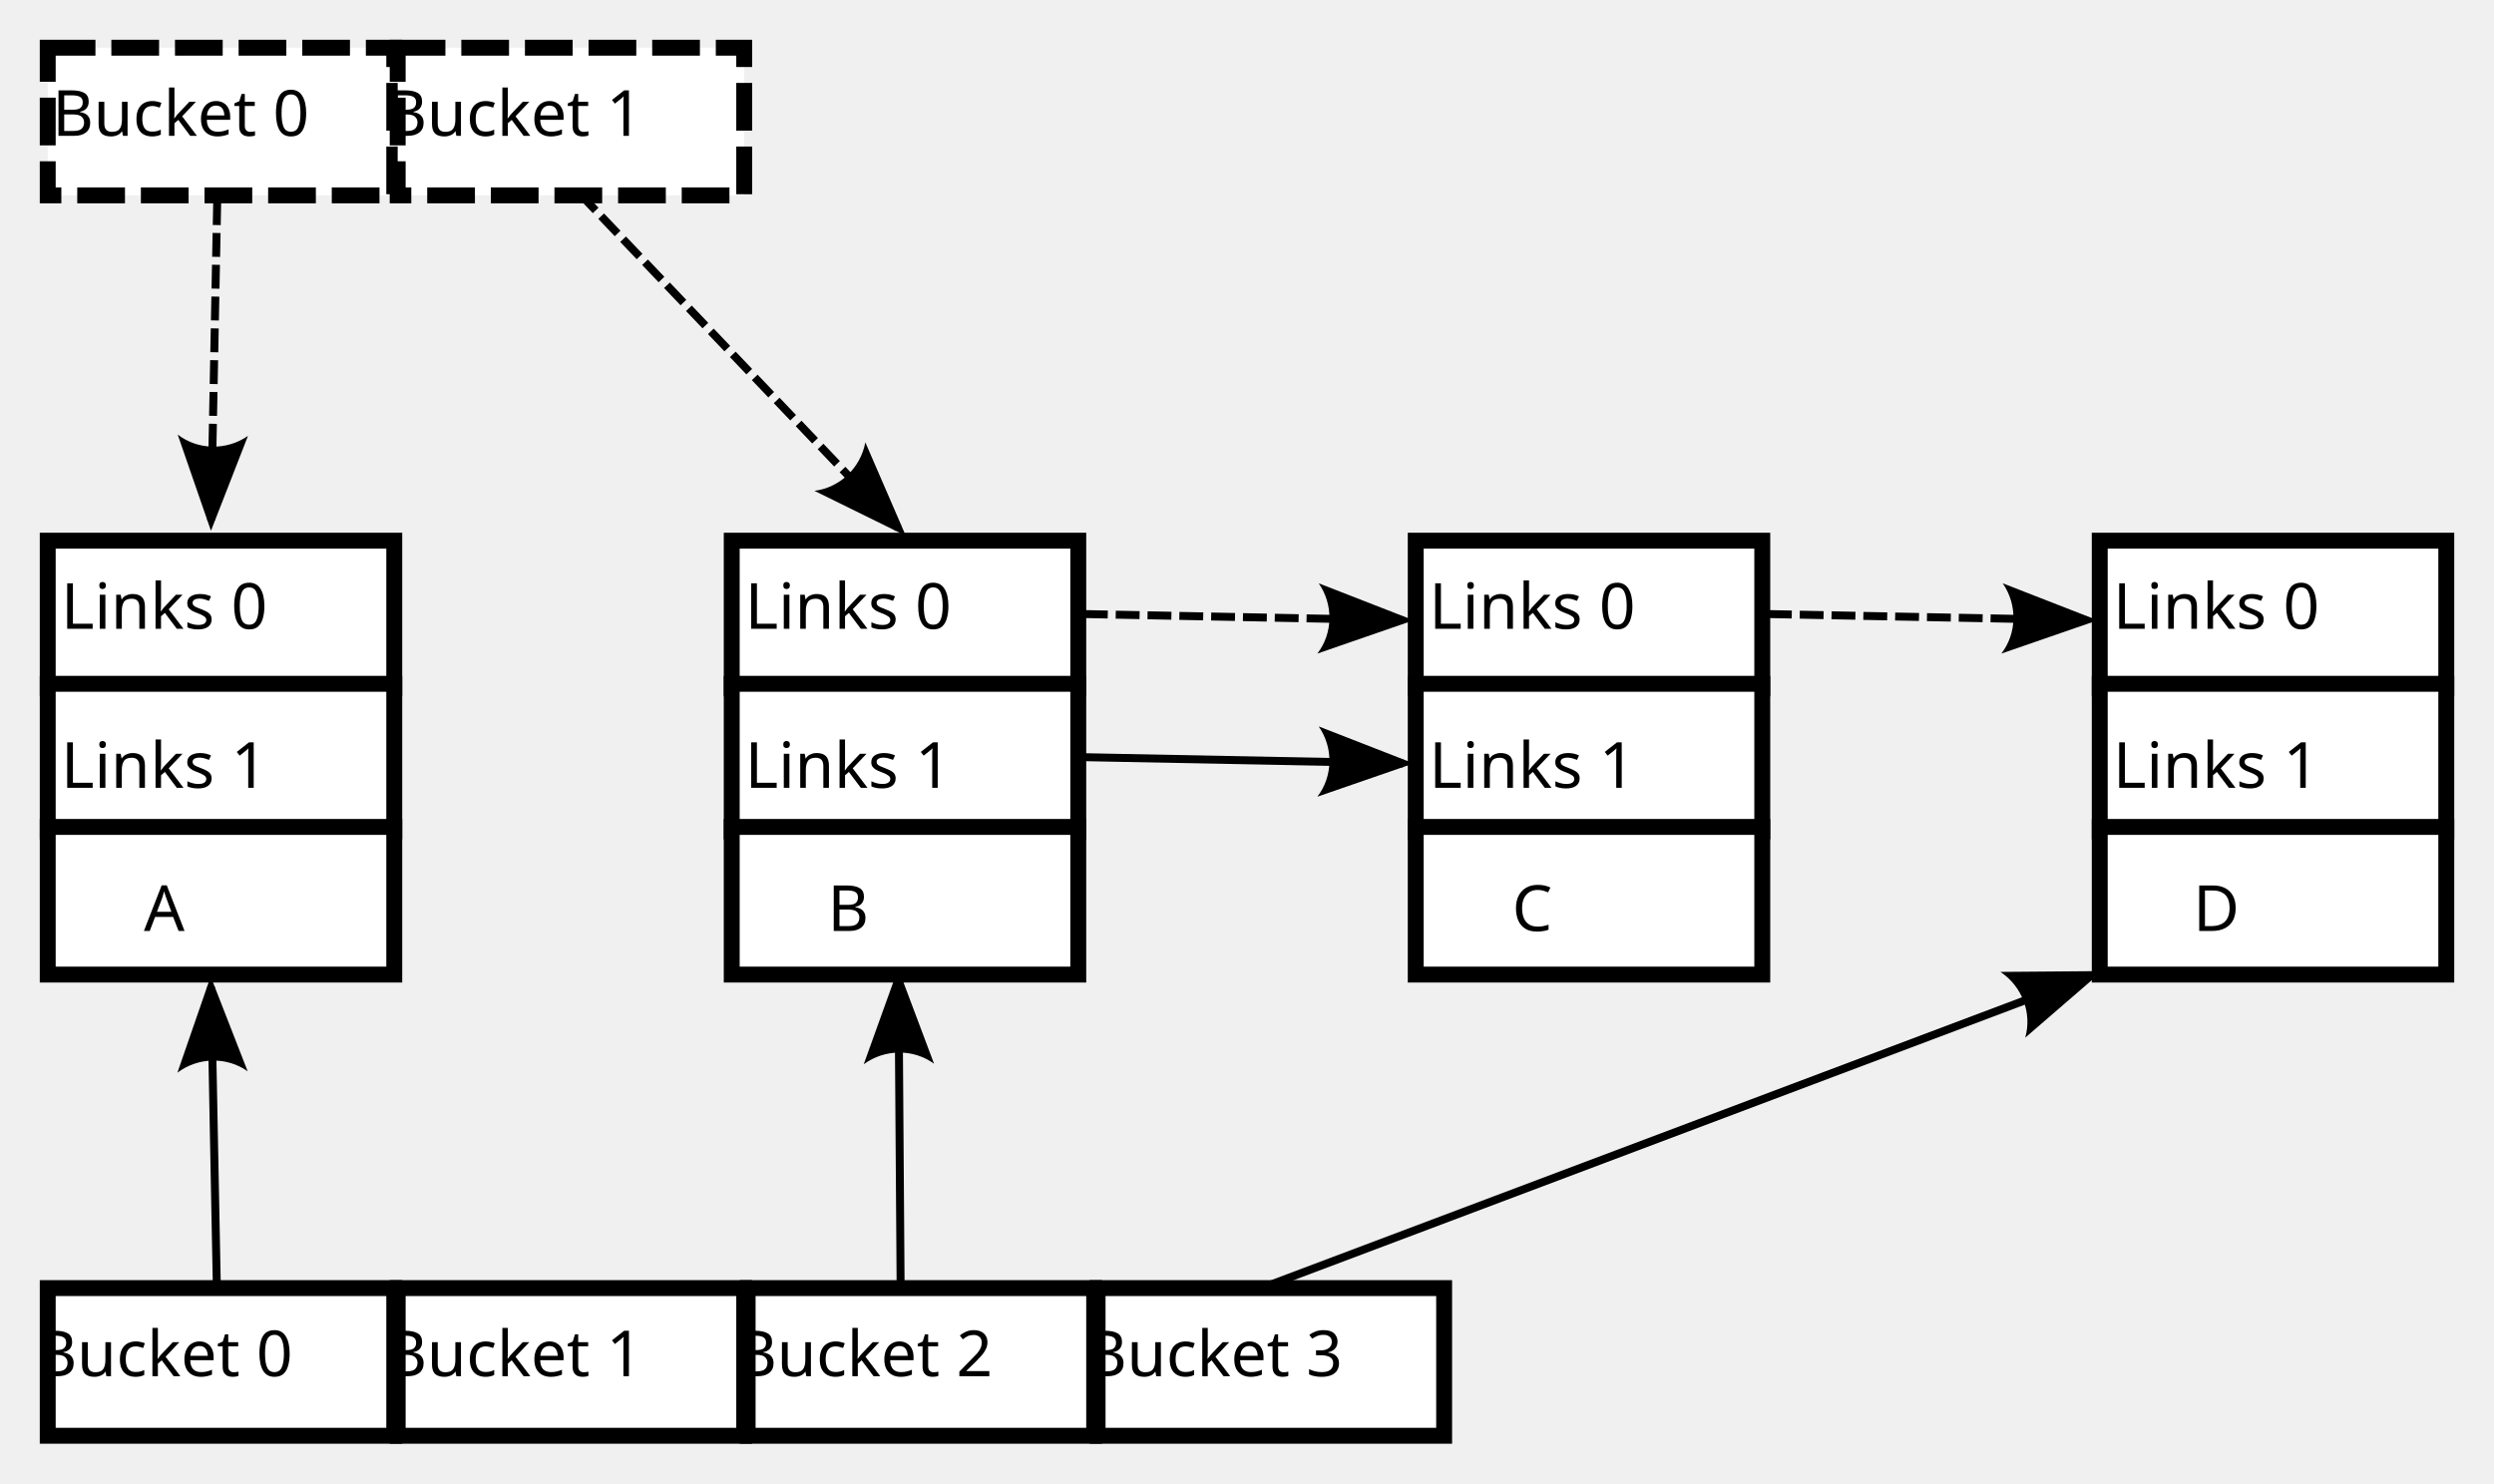
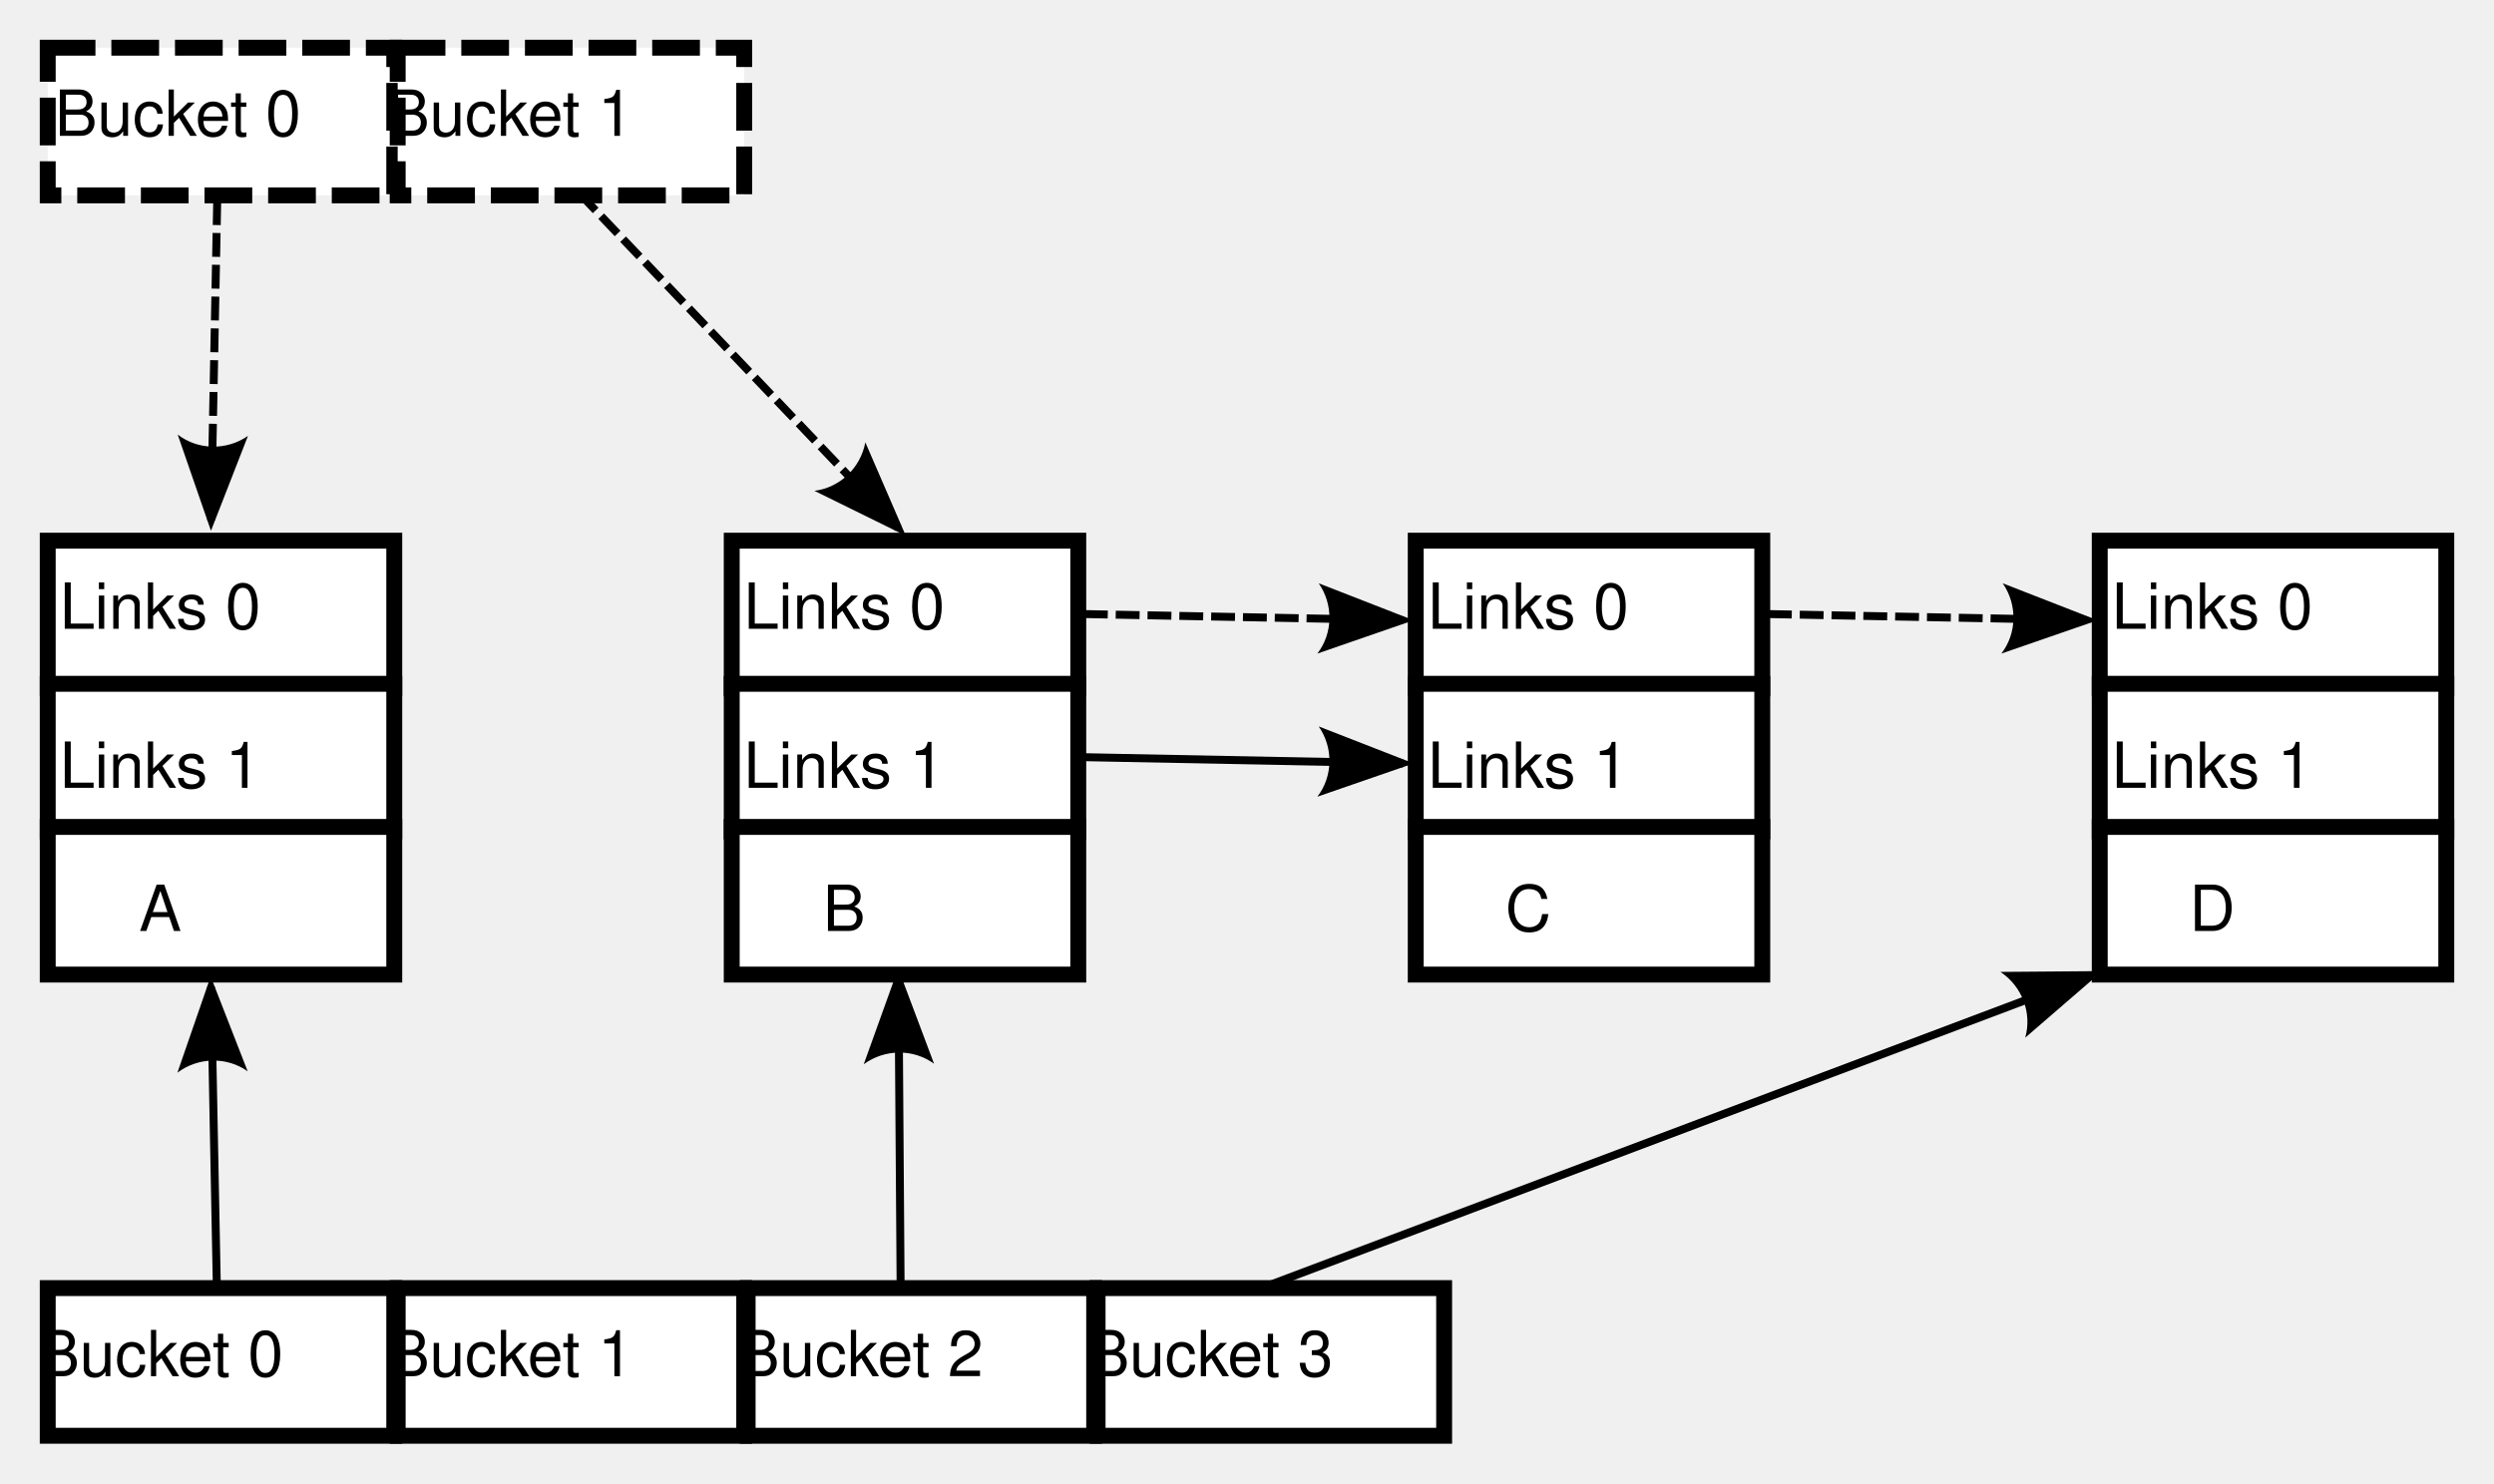
<svg xmlns="http://www.w3.org/2000/svg" width="313.571" height="186.571" id="svg2" version="1.1">
  <defs id="defs4">
    <marker orient="auto" refY="0" refX="0" id="Arrow2Lend" style="overflow:visible">
      <path id="path3803" style="fill-rule:evenodd;stroke-width:0.625;stroke-linejoin:round" d="M 8.719,4.034 -2.207,0.016 8.719,-4.002 c -1.745,2.372 -1.735,5.617 -6e-7,8.035 z" transform="matrix(-1.1,0,0,-1.1,-1.1,0)" />
    </marker>
    <marker orient="auto" refY="0" refX="0" id="Arrow1Lend" style="overflow:visible">
      <path id="path3785" d="M 0,0 5,-5 -12.5,0 5,5 0,0 z" style="fill-rule:evenodd;stroke:#000000;stroke-width:1pt" transform="matrix(-0.8,0,0,-0.8,-10,0)" />
    </marker>
    <marker orient="auto" refY="0" refX="0" id="Arrow2Lend-2" style="overflow:visible">
      <path id="path3803-8" style="fill-rule:evenodd;stroke-width:0.625;stroke-linejoin:round" d="M 8.719,4.034 -2.207,0.016 8.719,-4.002 c -1.745,2.372 -1.735,5.617 -6e-7,8.035 z" transform="matrix(-1.1,0,0,-1.1,-1.1,0)" />
    </marker>
  </defs>
  <g id="layer1" transform="translate(-28.28571,-344.2193)">
-     <text xml:space="preserve" style="font-size:8px;font-style:normal;font-variant:normal;font-weight:normal;font-stretch:normal;text-align:center;line-height:125%;letter-spacing:0px;word-spacing:0px;writing-mode:lr-tb;text-anchor:middle;fill:#000000;fill-opacity:1;stroke:none;font-family:Sans;-inkscape-font-specification:Sans" x="127.784" y="20.996" id="text5020">
+     <text xml:space="preserve" style="font-size:8px;font-style:normal;font-variant:normal;font-weight:normal;font-stretch:normal;text-align:center;line-height:125%;letter-spacing:0px;word-spacing:0px;writing-mode:lr-tb;text-anchor:middle;fill:#000000;fill-opacity:1;stroke:none;font-family:Nimbus Sans L;-inkscape-font-specification:Nimbus Sans L" x="127.784" y="20.996" id="text5020">
      <tspan id="tspan5022" x="127.784" y="20.996" />
    </text>
    <g transform="translate(0,402)" id="g4253">
      <rect y="10.219" x="34.286" height="18.571" width="43.571" id="rect4255" style="fill:#ffffff;fill-opacity:1;stroke:#000000;stroke-width:2;stroke-miterlimit:4;stroke-opacity:1;stroke-dasharray:none;stroke-dashoffset:0" />
-       <text xml:space="preserve" style="font-size:8px;font-style:normal;font-variant:normal;font-weight:normal;font-stretch:normal;text-align:center;line-height:125%;letter-spacing:0px;word-spacing:0px;writing-mode:lr-tb;text-anchor:middle;fill:#000000;fill-opacity:1;stroke:none;font-family:Sans;-inkscape-font-specification:Sans" x="56.214" y="21.301" id="text4257">
+       <text xml:space="preserve" style="font-size:8px;font-style:normal;font-variant:normal;font-weight:normal;font-stretch:normal;text-align:center;line-height:125%;letter-spacing:0px;word-spacing:0px;writing-mode:lr-tb;text-anchor:middle;fill:#000000;fill-opacity:1;stroke:none;font-family:Nimbus Sans L;-inkscape-font-specification:Nimbus Sans L" x="56.214" y="21.301" id="text4257">
        <tspan id="tspan4259" x="56.214" y="21.301">Links 0</tspan>
      </text>
      <rect style="fill:#ffffff;fill-opacity:1;stroke:#000000;stroke-width:2;stroke-miterlimit:4;stroke-opacity:1;stroke-dasharray:none;stroke-dashoffset:0" id="rect4261" width="43.571" height="18.571" x="34.286" y="28.219" />
-       <text id="text4263" y="41.301" x="56.214" style="font-size:8px;font-style:normal;font-variant:normal;font-weight:normal;font-stretch:normal;text-align:center;line-height:125%;letter-spacing:0px;word-spacing:0px;writing-mode:lr-tb;text-anchor:middle;fill:#000000;fill-opacity:1;stroke:none;font-family:Sans;-inkscape-font-specification:Sans" xml:space="preserve">
+       <text id="text4263" y="41.301" x="56.214" style="font-size:8px;font-style:normal;font-variant:normal;font-weight:normal;font-stretch:normal;text-align:center;line-height:125%;letter-spacing:0px;word-spacing:0px;writing-mode:lr-tb;text-anchor:middle;fill:#000000;fill-opacity:1;stroke:none;font-family:Nimbus Sans L;-inkscape-font-specification:Nimbus Sans L" xml:space="preserve">
        <tspan y="41.301" x="56.214" id="tspan4265">Links 1</tspan>
      </text>
      <rect y="46.219" x="34.286" height="18.571" width="43.571" id="rect4267" style="fill:#ffffff;fill-opacity:1;stroke:#000000;stroke-width:2;stroke-miterlimit:4;stroke-opacity:1;stroke-dasharray:none;stroke-dashoffset:0" />
-       <text xml:space="preserve" style="font-size:8px;font-style:normal;font-variant:normal;font-weight:normal;font-stretch:normal;text-align:center;line-height:125%;letter-spacing:0px;word-spacing:0px;writing-mode:lr-tb;text-anchor:middle;fill:#000000;fill-opacity:1;stroke:none;font-family:Sans;-inkscape-font-specification:Sans" x="56.214" y="59.301" id="text4269">
+       <text xml:space="preserve" style="font-size:8px;font-style:normal;font-variant:normal;font-weight:normal;font-stretch:normal;text-align:center;line-height:125%;letter-spacing:0px;word-spacing:0px;writing-mode:lr-tb;text-anchor:middle;fill:#000000;fill-opacity:1;stroke:none;font-family:Nimbus Sans L;-inkscape-font-specification:Nimbus Sans L" x="56.214" y="59.301" id="text4269">
        <tspan id="tspan4271" x="56.214" y="59.301">A</tspan>
      </text>
    </g>
    <g id="g4273" transform="translate(86,402)">
      <rect style="fill:#ffffff;fill-opacity:1;stroke:#000000;stroke-width:2;stroke-miterlimit:4;stroke-opacity:1;stroke-dasharray:none;stroke-dashoffset:0" id="rect4275" width="43.571" height="18.571" x="34.286" y="10.219" />
-       <text id="text4277" y="21.301" x="56.214" style="font-size:8px;font-style:normal;font-variant:normal;font-weight:normal;font-stretch:normal;text-align:center;line-height:125%;letter-spacing:0px;word-spacing:0px;writing-mode:lr-tb;text-anchor:middle;fill:#000000;fill-opacity:1;stroke:none;font-family:Sans;-inkscape-font-specification:Sans" xml:space="preserve">
+       <text id="text4277" y="21.301" x="56.214" style="font-size:8px;font-style:normal;font-variant:normal;font-weight:normal;font-stretch:normal;text-align:center;line-height:125%;letter-spacing:0px;word-spacing:0px;writing-mode:lr-tb;text-anchor:middle;fill:#000000;fill-opacity:1;stroke:none;font-family:Nimbus Sans L;-inkscape-font-specification:Nimbus Sans L" xml:space="preserve">
        <tspan y="21.301" x="56.214" id="tspan4279">Links 0</tspan>
      </text>
      <rect y="28.219" x="34.286" height="18.571" width="43.571" id="rect4281" style="fill:#ffffff;fill-opacity:1;stroke:#000000;stroke-width:2;stroke-miterlimit:4;stroke-opacity:1;stroke-dasharray:none;stroke-dashoffset:0" />
-       <text xml:space="preserve" style="font-size:8px;font-style:normal;font-variant:normal;font-weight:normal;font-stretch:normal;text-align:center;line-height:125%;letter-spacing:0px;word-spacing:0px;writing-mode:lr-tb;text-anchor:middle;fill:#000000;fill-opacity:1;stroke:none;font-family:Sans;-inkscape-font-specification:Sans" x="56.214" y="41.301" id="text4283">
+       <text xml:space="preserve" style="font-size:8px;font-style:normal;font-variant:normal;font-weight:normal;font-stretch:normal;text-align:center;line-height:125%;letter-spacing:0px;word-spacing:0px;writing-mode:lr-tb;text-anchor:middle;fill:#000000;fill-opacity:1;stroke:none;font-family:Nimbus Sans L;-inkscape-font-specification:Nimbus Sans L" x="56.214" y="41.301" id="text4283">
        <tspan id="tspan4285" x="56.214" y="41.301">Links 1</tspan>
      </text>
      <rect style="fill:#ffffff;fill-opacity:1;stroke:#000000;stroke-width:2;stroke-miterlimit:4;stroke-opacity:1;stroke-dasharray:none;stroke-dashoffset:0" id="rect4287" width="43.571" height="18.571" x="34.286" y="46.219" />
-       <text id="text4289" y="59.301" x="56.214" style="font-size:8px;font-style:normal;font-variant:normal;font-weight:normal;font-stretch:normal;text-align:center;line-height:125%;letter-spacing:0px;word-spacing:0px;writing-mode:lr-tb;text-anchor:middle;fill:#000000;fill-opacity:1;stroke:none;font-family:Sans;-inkscape-font-specification:Sans" xml:space="preserve">
+       <text id="text4289" y="59.301" x="56.214" style="font-size:8px;font-style:normal;font-variant:normal;font-weight:normal;font-stretch:normal;text-align:center;line-height:125%;letter-spacing:0px;word-spacing:0px;writing-mode:lr-tb;text-anchor:middle;fill:#000000;fill-opacity:1;stroke:none;font-family:Nimbus Sans L;-inkscape-font-specification:Nimbus Sans L" xml:space="preserve">
        <tspan y="59.301" x="56.214" id="tspan4291">B</tspan>
      </text>
    </g>
    <path id="path4293" d="m 250.567,421.447 40.125,0.776" style="fill:none;stroke:#000000;stroke-width:1;stroke-linecap:butt;stroke-linejoin:miter;stroke-opacity:1;marker-end:url(#Arrow2Lend);stroke-miterlimit:4;stroke-dasharray:3,1;stroke-dashoffset:0" />
    <g id="g4295" transform="translate(172,402)">
      <rect style="fill:#ffffff;fill-opacity:1;stroke:#000000;stroke-width:2;stroke-miterlimit:4;stroke-opacity:1;stroke-dasharray:none;stroke-dashoffset:0" id="rect4297" width="43.571" height="18.571" x="34.286" y="10.219" />
-       <text id="text4299" y="21.301" x="56.214" style="font-size:8px;font-style:normal;font-variant:normal;font-weight:normal;font-stretch:normal;text-align:center;line-height:125%;letter-spacing:0px;word-spacing:0px;writing-mode:lr-tb;text-anchor:middle;fill:#000000;fill-opacity:1;stroke:none;font-family:Sans;-inkscape-font-specification:Sans" xml:space="preserve">
+       <text id="text4299" y="21.301" x="56.214" style="font-size:8px;font-style:normal;font-variant:normal;font-weight:normal;font-stretch:normal;text-align:center;line-height:125%;letter-spacing:0px;word-spacing:0px;writing-mode:lr-tb;text-anchor:middle;fill:#000000;fill-opacity:1;stroke:none;font-family:Nimbus Sans L;-inkscape-font-specification:Nimbus Sans L" xml:space="preserve">
        <tspan y="21.301" x="56.214" id="tspan4301">Links 0</tspan>
      </text>
      <rect y="28.219" x="34.286" height="18.571" width="43.571" id="rect4303" style="fill:#ffffff;fill-opacity:1;stroke:#000000;stroke-width:2;stroke-miterlimit:4;stroke-opacity:1;stroke-dasharray:none;stroke-dashoffset:0" />
-       <text xml:space="preserve" style="font-size:8px;font-style:normal;font-variant:normal;font-weight:normal;font-stretch:normal;text-align:center;line-height:125%;letter-spacing:0px;word-spacing:0px;writing-mode:lr-tb;text-anchor:middle;fill:#000000;fill-opacity:1;stroke:none;font-family:Sans;-inkscape-font-specification:Sans" x="56.214" y="41.301" id="text4305">
+       <text xml:space="preserve" style="font-size:8px;font-style:normal;font-variant:normal;font-weight:normal;font-stretch:normal;text-align:center;line-height:125%;letter-spacing:0px;word-spacing:0px;writing-mode:lr-tb;text-anchor:middle;fill:#000000;fill-opacity:1;stroke:none;font-family:Nimbus Sans L;-inkscape-font-specification:Nimbus Sans L" x="56.214" y="41.301" id="text4305">
        <tspan id="tspan4307" x="56.214" y="41.301">Links 1</tspan>
      </text>
      <rect style="fill:#ffffff;fill-opacity:1;stroke:#000000;stroke-width:2;stroke-miterlimit:4;stroke-opacity:1;stroke-dasharray:none;stroke-dashoffset:0" id="rect4309" width="43.571" height="18.571" x="34.286" y="46.219" />
-       <text id="text4311" y="59.301" x="56.214" style="font-size:8px;font-style:normal;font-variant:normal;font-weight:normal;font-stretch:normal;text-align:center;line-height:125%;letter-spacing:0px;word-spacing:0px;writing-mode:lr-tb;text-anchor:middle;fill:#000000;fill-opacity:1;stroke:none;font-family:Sans;-inkscape-font-specification:Sans" xml:space="preserve">
+       <text id="text4311" y="59.301" x="56.214" style="font-size:8px;font-style:normal;font-variant:normal;font-weight:normal;font-stretch:normal;text-align:center;line-height:125%;letter-spacing:0px;word-spacing:0px;writing-mode:lr-tb;text-anchor:middle;fill:#000000;fill-opacity:1;stroke:none;font-family:Nimbus Sans L;-inkscape-font-specification:Nimbus Sans L" xml:space="preserve">
        <tspan y="59.301" x="56.214" id="tspan4313">C</tspan>
      </text>
    </g>
    <g transform="translate(258,402)" id="g4315">
      <rect y="10.219" x="34.286" height="18.571" width="43.571" id="rect4317" style="fill:#ffffff;fill-opacity:1;stroke:#000000;stroke-width:2;stroke-miterlimit:4;stroke-opacity:1;stroke-dasharray:none;stroke-dashoffset:0" />
-       <text xml:space="preserve" style="font-size:8px;font-style:normal;font-variant:normal;font-weight:normal;font-stretch:normal;text-align:center;line-height:125%;letter-spacing:0px;word-spacing:0px;writing-mode:lr-tb;text-anchor:middle;fill:#000000;fill-opacity:1;stroke:none;font-family:Sans;-inkscape-font-specification:Sans" x="56.214" y="21.301" id="text4319">
+       <text xml:space="preserve" style="font-size:8px;font-style:normal;font-variant:normal;font-weight:normal;font-stretch:normal;text-align:center;line-height:125%;letter-spacing:0px;word-spacing:0px;writing-mode:lr-tb;text-anchor:middle;fill:#000000;fill-opacity:1;stroke:none;font-family:Nimbus Sans L;-inkscape-font-specification:Nimbus Sans L" x="56.214" y="21.301" id="text4319">
        <tspan id="tspan4321" x="56.214" y="21.301">Links 0</tspan>
      </text>
      <rect style="fill:#ffffff;fill-opacity:1;stroke:#000000;stroke-width:2;stroke-miterlimit:4;stroke-opacity:1;stroke-dasharray:none;stroke-dashoffset:0" id="rect4323" width="43.571" height="18.571" x="34.286" y="28.219" />
-       <text id="text4325" y="41.301" x="56.214" style="font-size:8px;font-style:normal;font-variant:normal;font-weight:normal;font-stretch:normal;text-align:center;line-height:125%;letter-spacing:0px;word-spacing:0px;writing-mode:lr-tb;text-anchor:middle;fill:#000000;fill-opacity:1;stroke:none;font-family:Sans;-inkscape-font-specification:Sans" xml:space="preserve">
+       <text id="text4325" y="41.301" x="56.214" style="font-size:8px;font-style:normal;font-variant:normal;font-weight:normal;font-stretch:normal;text-align:center;line-height:125%;letter-spacing:0px;word-spacing:0px;writing-mode:lr-tb;text-anchor:middle;fill:#000000;fill-opacity:1;stroke:none;font-family:Nimbus Sans L;-inkscape-font-specification:Nimbus Sans L" xml:space="preserve">
        <tspan y="41.301" x="56.214" id="tspan4327">Links 1</tspan>
      </text>
      <rect y="46.219" x="34.286" height="18.571" width="43.571" id="rect4329" style="fill:#ffffff;fill-opacity:1;stroke:#000000;stroke-width:2;stroke-miterlimit:4;stroke-opacity:1;stroke-dasharray:none;stroke-dashoffset:0" />
-       <text xml:space="preserve" style="font-size:8px;font-style:normal;font-variant:normal;font-weight:normal;font-stretch:normal;text-align:center;line-height:125%;letter-spacing:0px;word-spacing:0px;writing-mode:lr-tb;text-anchor:middle;fill:#000000;fill-opacity:1;stroke:none;font-family:Sans;-inkscape-font-specification:Sans" x="56.214" y="59.301" id="text4331">
+       <text xml:space="preserve" style="font-size:8px;font-style:normal;font-variant:normal;font-weight:normal;font-stretch:normal;text-align:center;line-height:125%;letter-spacing:0px;word-spacing:0px;writing-mode:lr-tb;text-anchor:middle;fill:#000000;fill-opacity:1;stroke:none;font-family:Nimbus Sans L;-inkscape-font-specification:Nimbus Sans L" x="56.214" y="59.301" id="text4331">
        <tspan id="tspan4333" x="56.214" y="59.301">D</tspan>
      </text>
    </g>
    <rect style="fill:#ffffff;fill-opacity:1;stroke:#000000;stroke-width:2;stroke-miterlimit:4;stroke-opacity:1;stroke-dasharray:6, 2;stroke-dashoffset:0" id="rect4337" width="43.571" height="18.571" x="34.286" y="350.219" />
-     <text id="text4339" y="361.301" x="56.214" style="font-size:8px;font-style:normal;font-variant:normal;font-weight:normal;font-stretch:normal;text-align:center;line-height:125%;letter-spacing:0px;word-spacing:0px;writing-mode:lr-tb;text-anchor:middle;fill:#000000;fill-opacity:1;stroke:none;font-family:Sans;-inkscape-font-specification:Sans" xml:space="preserve">
+     <text id="text4339" y="361.301" x="56.214" style="font-size:8px;font-style:normal;font-variant:normal;font-weight:normal;font-stretch:normal;text-align:center;line-height:125%;letter-spacing:0px;word-spacing:0px;writing-mode:lr-tb;text-anchor:middle;fill:#000000;fill-opacity:1;stroke:none;font-family:Nimbus Sans L;-inkscape-font-specification:Nimbus Sans L" xml:space="preserve">
      <tspan y="361.301" x="56.214" id="tspan4341">Bucket 0</tspan>
    </text>
    <path id="path4343" d="m 55.595,369.522 -0.776,40.125" style="fill:none;stroke:#000000;stroke-width:1;stroke-linecap:butt;stroke-linejoin:miter;stroke-miterlimit:4;stroke-opacity:1;stroke-dasharray:3, 1;stroke-dashoffset:0;marker-end:url(#Arrow2Lend)" />
    <g transform="translate(44,340)" id="g4345" style="stroke-width:2;stroke-miterlimit:4;stroke-dasharray:6, 2;stroke-dashoffset:0">
      <rect style="fill:#ffffff;fill-opacity:1;stroke:#000000;stroke-width:2;stroke-miterlimit:4;stroke-opacity:1;stroke-dasharray:6, 2;stroke-dashoffset:0" id="rect4347" width="43.571" height="18.571" x="34.286" y="10.219" />
-       <text id="text4349" y="21.301" x="56.214" style="font-size:8px;font-style:normal;font-variant:normal;font-weight:normal;font-stretch:normal;text-align:center;line-height:125%;letter-spacing:0px;word-spacing:0px;writing-mode:lr-tb;text-anchor:middle;fill:#000000;fill-opacity:1;stroke:none;font-family:Sans;-inkscape-font-specification:Sans" xml:space="preserve">
+       <text id="text4349" y="21.301" x="56.214" style="font-size:8px;font-style:normal;font-variant:normal;font-weight:normal;font-stretch:normal;text-align:center;line-height:125%;letter-spacing:0px;word-spacing:0px;writing-mode:lr-tb;text-anchor:middle;fill:#000000;fill-opacity:1;stroke:none;font-family:Nimbus Sans L;-inkscape-font-specification:Nimbus Sans L" xml:space="preserve">
        <tspan y="21.301" x="56.214" id="tspan4351">Bucket 1</tspan>
      </text>
    </g>
    <path style="fill:none;stroke:#000000;stroke-width:1;stroke-linecap:butt;stroke-linejoin:miter;stroke-miterlimit:4;stroke-opacity:1;stroke-dasharray:none;stroke-dashoffset:0;marker-end:url(#Arrow2Lend)" d="m 164.567,439.447 40.125,0.776" id="path4353" />
    <path style="fill:none;stroke:#000000;stroke-width:1;stroke-linecap:butt;stroke-linejoin:miter;stroke-miterlimit:4;stroke-opacity:1;stroke-dasharray:none;stroke-dashoffset:0;marker-end:url(#Arrow2Lend)" d="m 55.595,508.475 -0.776,-40.125" id="path4355" />
    <g style="stroke-width:2;stroke-miterlimit:4;stroke-dasharray:none;stroke-dashoffset:0" transform="translate(0,496)" id="g4357">
      <rect style="fill:#ffffff;fill-opacity:1;stroke:#000000;stroke-width:2;stroke-miterlimit:4;stroke-opacity:1;stroke-dasharray:none;stroke-dashoffset:0" id="rect4359" width="43.571" height="18.571" x="34.286" y="10.219" />
-       <text id="text4361" y="21.301" x="56.214" style="font-size:8px;font-style:normal;font-variant:normal;font-weight:normal;font-stretch:normal;text-align:center;line-height:125%;letter-spacing:0px;word-spacing:0px;writing-mode:lr-tb;text-anchor:middle;fill:#000000;fill-opacity:1;stroke:none;font-family:Sans;-inkscape-font-specification:Sans" xml:space="preserve">
+       <text id="text4361" y="21.301" x="56.214" style="font-size:8px;font-style:normal;font-variant:normal;font-weight:normal;font-stretch:normal;text-align:center;line-height:125%;letter-spacing:0px;word-spacing:0px;writing-mode:lr-tb;text-anchor:middle;fill:#000000;fill-opacity:1;stroke:none;font-family:Nimbus Sans L;-inkscape-font-specification:Nimbus Sans L" xml:space="preserve">
        <tspan y="21.301" x="56.214" id="tspan4363">Bucket 0</tspan>
      </text>
    </g>
    <g style="stroke-width:2;stroke-miterlimit:4;stroke-dasharray:none;stroke-dashoffset:0" id="g4365" transform="translate(44,496)">
      <rect y="10.219" x="34.286" height="18.571" width="43.571" id="rect4367" style="fill:#ffffff;fill-opacity:1;stroke:#000000;stroke-width:2;stroke-miterlimit:4;stroke-opacity:1;stroke-dasharray:none;stroke-dashoffset:0" />
-       <text xml:space="preserve" style="font-size:8px;font-style:normal;font-variant:normal;font-weight:normal;font-stretch:normal;text-align:center;line-height:125%;letter-spacing:0px;word-spacing:0px;writing-mode:lr-tb;text-anchor:middle;fill:#000000;fill-opacity:1;stroke:none;font-family:Sans;-inkscape-font-specification:Sans" x="56.214" y="21.301" id="text4369">
+       <text xml:space="preserve" style="font-size:8px;font-style:normal;font-variant:normal;font-weight:normal;font-stretch:normal;text-align:center;line-height:125%;letter-spacing:0px;word-spacing:0px;writing-mode:lr-tb;text-anchor:middle;fill:#000000;fill-opacity:1;stroke:none;font-family:Nimbus Sans L;-inkscape-font-specification:Nimbus Sans L" x="56.214" y="21.301" id="text4369">
        <tspan id="tspan4371" x="56.214" y="21.301">Bucket 1</tspan>
      </text>
    </g>
    <g style="stroke-width:2;stroke-miterlimit:4;stroke-dasharray:none;stroke-dashoffset:0" id="g4373" transform="translate(88,496)">
      <rect y="10.219" x="34.286" height="18.571" width="43.571" id="rect4375" style="fill:#ffffff;fill-opacity:1;stroke:#000000;stroke-width:2;stroke-miterlimit:4;stroke-opacity:1;stroke-dasharray:none;stroke-dashoffset:0" />
-       <text xml:space="preserve" style="font-size:8px;font-style:normal;font-variant:normal;font-weight:normal;font-stretch:normal;text-align:center;line-height:125%;letter-spacing:0px;word-spacing:0px;writing-mode:lr-tb;text-anchor:middle;fill:#000000;fill-opacity:1;stroke:none;font-family:Sans;-inkscape-font-specification:Sans" x="56.214" y="21.301" id="text4377">
+       <text xml:space="preserve" style="font-size:8px;font-style:normal;font-variant:normal;font-weight:normal;font-stretch:normal;text-align:center;line-height:125%;letter-spacing:0px;word-spacing:0px;writing-mode:lr-tb;text-anchor:middle;fill:#000000;fill-opacity:1;stroke:none;font-family:Nimbus Sans L;-inkscape-font-specification:Nimbus Sans L" x="56.214" y="21.301" id="text4377">
        <tspan id="tspan4379" x="56.214" y="21.301">Bucket 2</tspan>
      </text>
    </g>
    <g style="stroke-width:2;stroke-miterlimit:4;stroke-dasharray:none;stroke-dashoffset:0" transform="translate(132,496)" id="g4381">
      <rect style="fill:#ffffff;fill-opacity:1;stroke:#000000;stroke-width:2;stroke-miterlimit:4;stroke-opacity:1;stroke-dasharray:none;stroke-dashoffset:0" id="rect4383" width="43.571" height="18.571" x="34.286" y="10.219" />
-       <text id="text4385" y="21.301" x="56.214" style="font-size:8px;font-style:normal;font-variant:normal;font-weight:normal;font-stretch:normal;text-align:center;line-height:125%;letter-spacing:0px;word-spacing:0px;writing-mode:lr-tb;text-anchor:middle;fill:#000000;fill-opacity:1;stroke:none;font-family:Sans;-inkscape-font-specification:Sans" xml:space="preserve">
+       <text id="text4385" y="21.301" x="56.214" style="font-size:8px;font-style:normal;font-variant:normal;font-weight:normal;font-stretch:normal;text-align:center;line-height:125%;letter-spacing:0px;word-spacing:0px;writing-mode:lr-tb;text-anchor:middle;fill:#000000;fill-opacity:1;stroke:none;font-family:Nimbus Sans L;-inkscape-font-specification:Nimbus Sans L" xml:space="preserve">
        <tspan y="21.301" x="56.214" id="tspan4387">Bucket 3</tspan>
      </text>
    </g>
    <path id="path4389" d="M 141.516,505.444 141.246,467.34" style="fill:none;stroke:#000000;stroke-width:1;stroke-linecap:butt;stroke-linejoin:miter;stroke-miterlimit:4;stroke-opacity:1;stroke-dasharray:none;stroke-dashoffset:0;marker-end:url(#Arrow2Lend)" />
    <path id="path4391" d="M 187.595,505.949 291.37,466.835" style="fill:none;stroke:#000000;stroke-width:1;stroke-linecap:butt;stroke-linejoin:miter;stroke-miterlimit:4;stroke-opacity:1;stroke-dasharray:none;stroke-dashoffset:0;marker-end:url(#Arrow2Lend)" />
    <path style="fill:none;stroke:#000000;stroke-width:1;stroke-linecap:butt;stroke-linejoin:miter;stroke-miterlimit:4;stroke-opacity:1;stroke-dasharray:3, 1;stroke-dashoffset:0;marker-end:url(#Arrow2Lend)" d="m 101.11,368.511 40.136,42.145" id="path4393" />
    <path id="path3061" d="m 164.567,421.447 40.125,0.776" style="fill:none;stroke:#000000;stroke-width:1;stroke-linecap:butt;stroke-linejoin:miter;stroke-opacity:1;marker-end:url(#Arrow2Lend);stroke-miterlimit:4;stroke-dasharray:3,1;stroke-dashoffset:0" />
  </g>
</svg>
